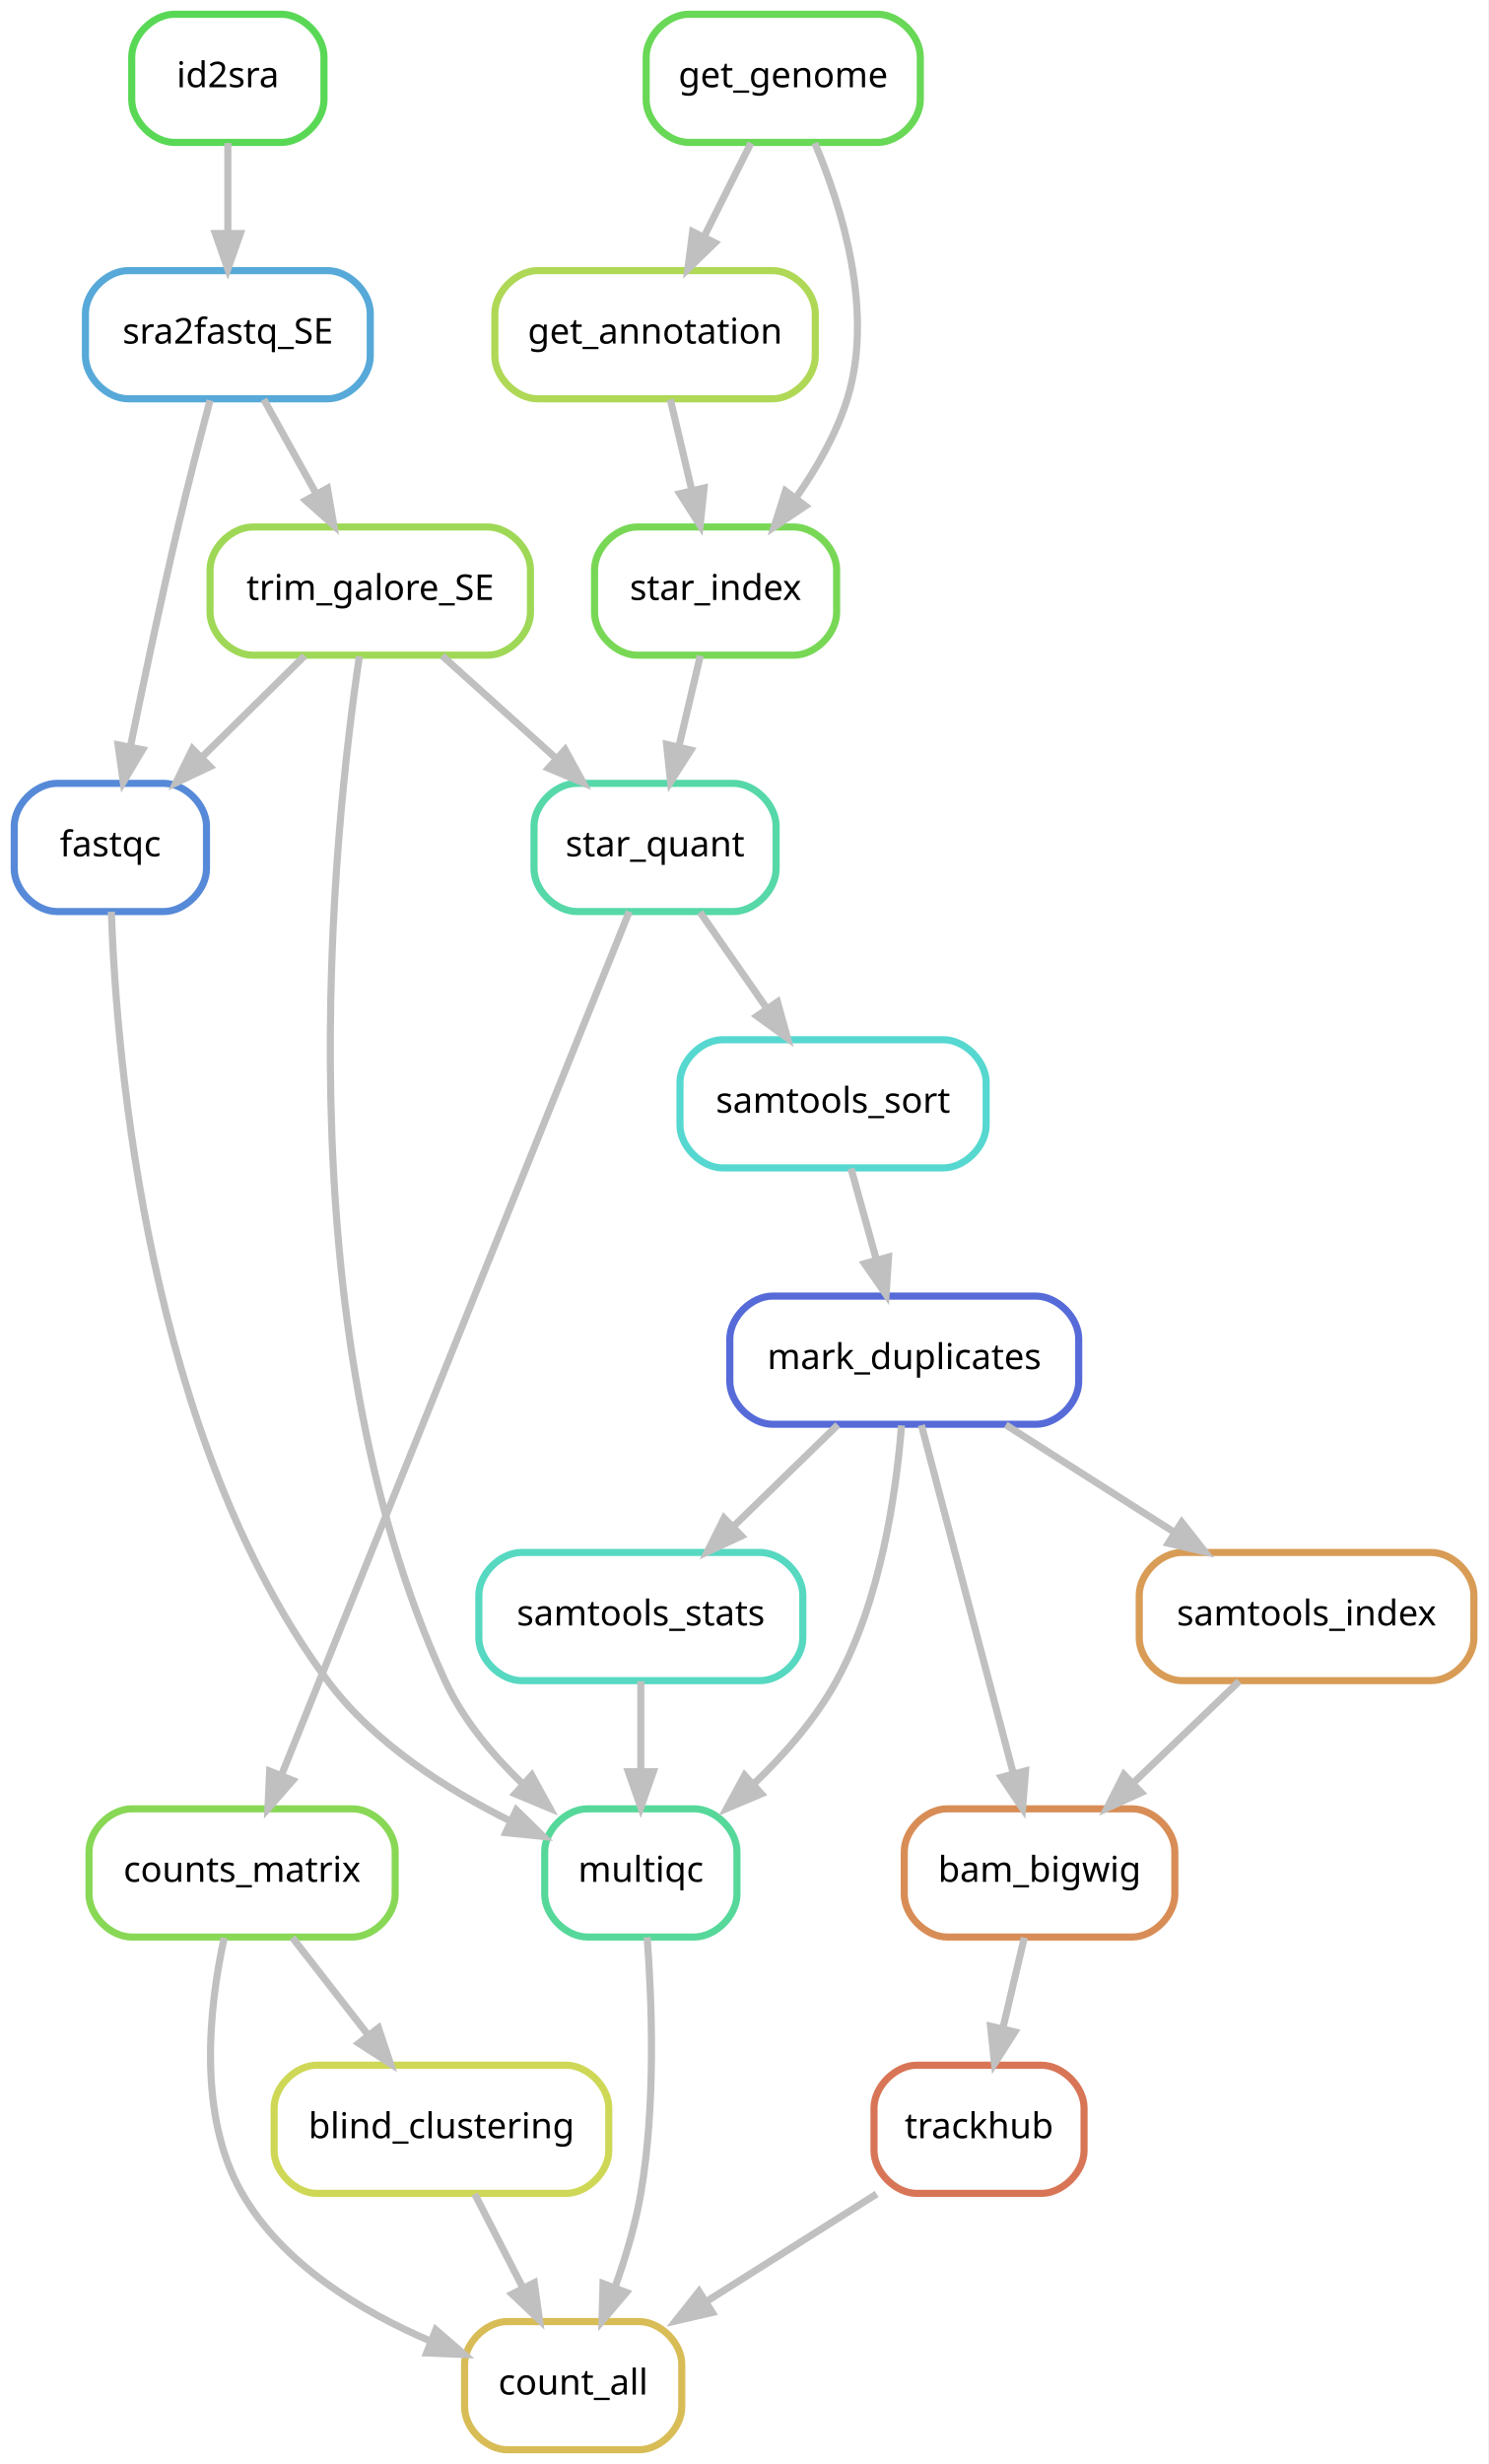
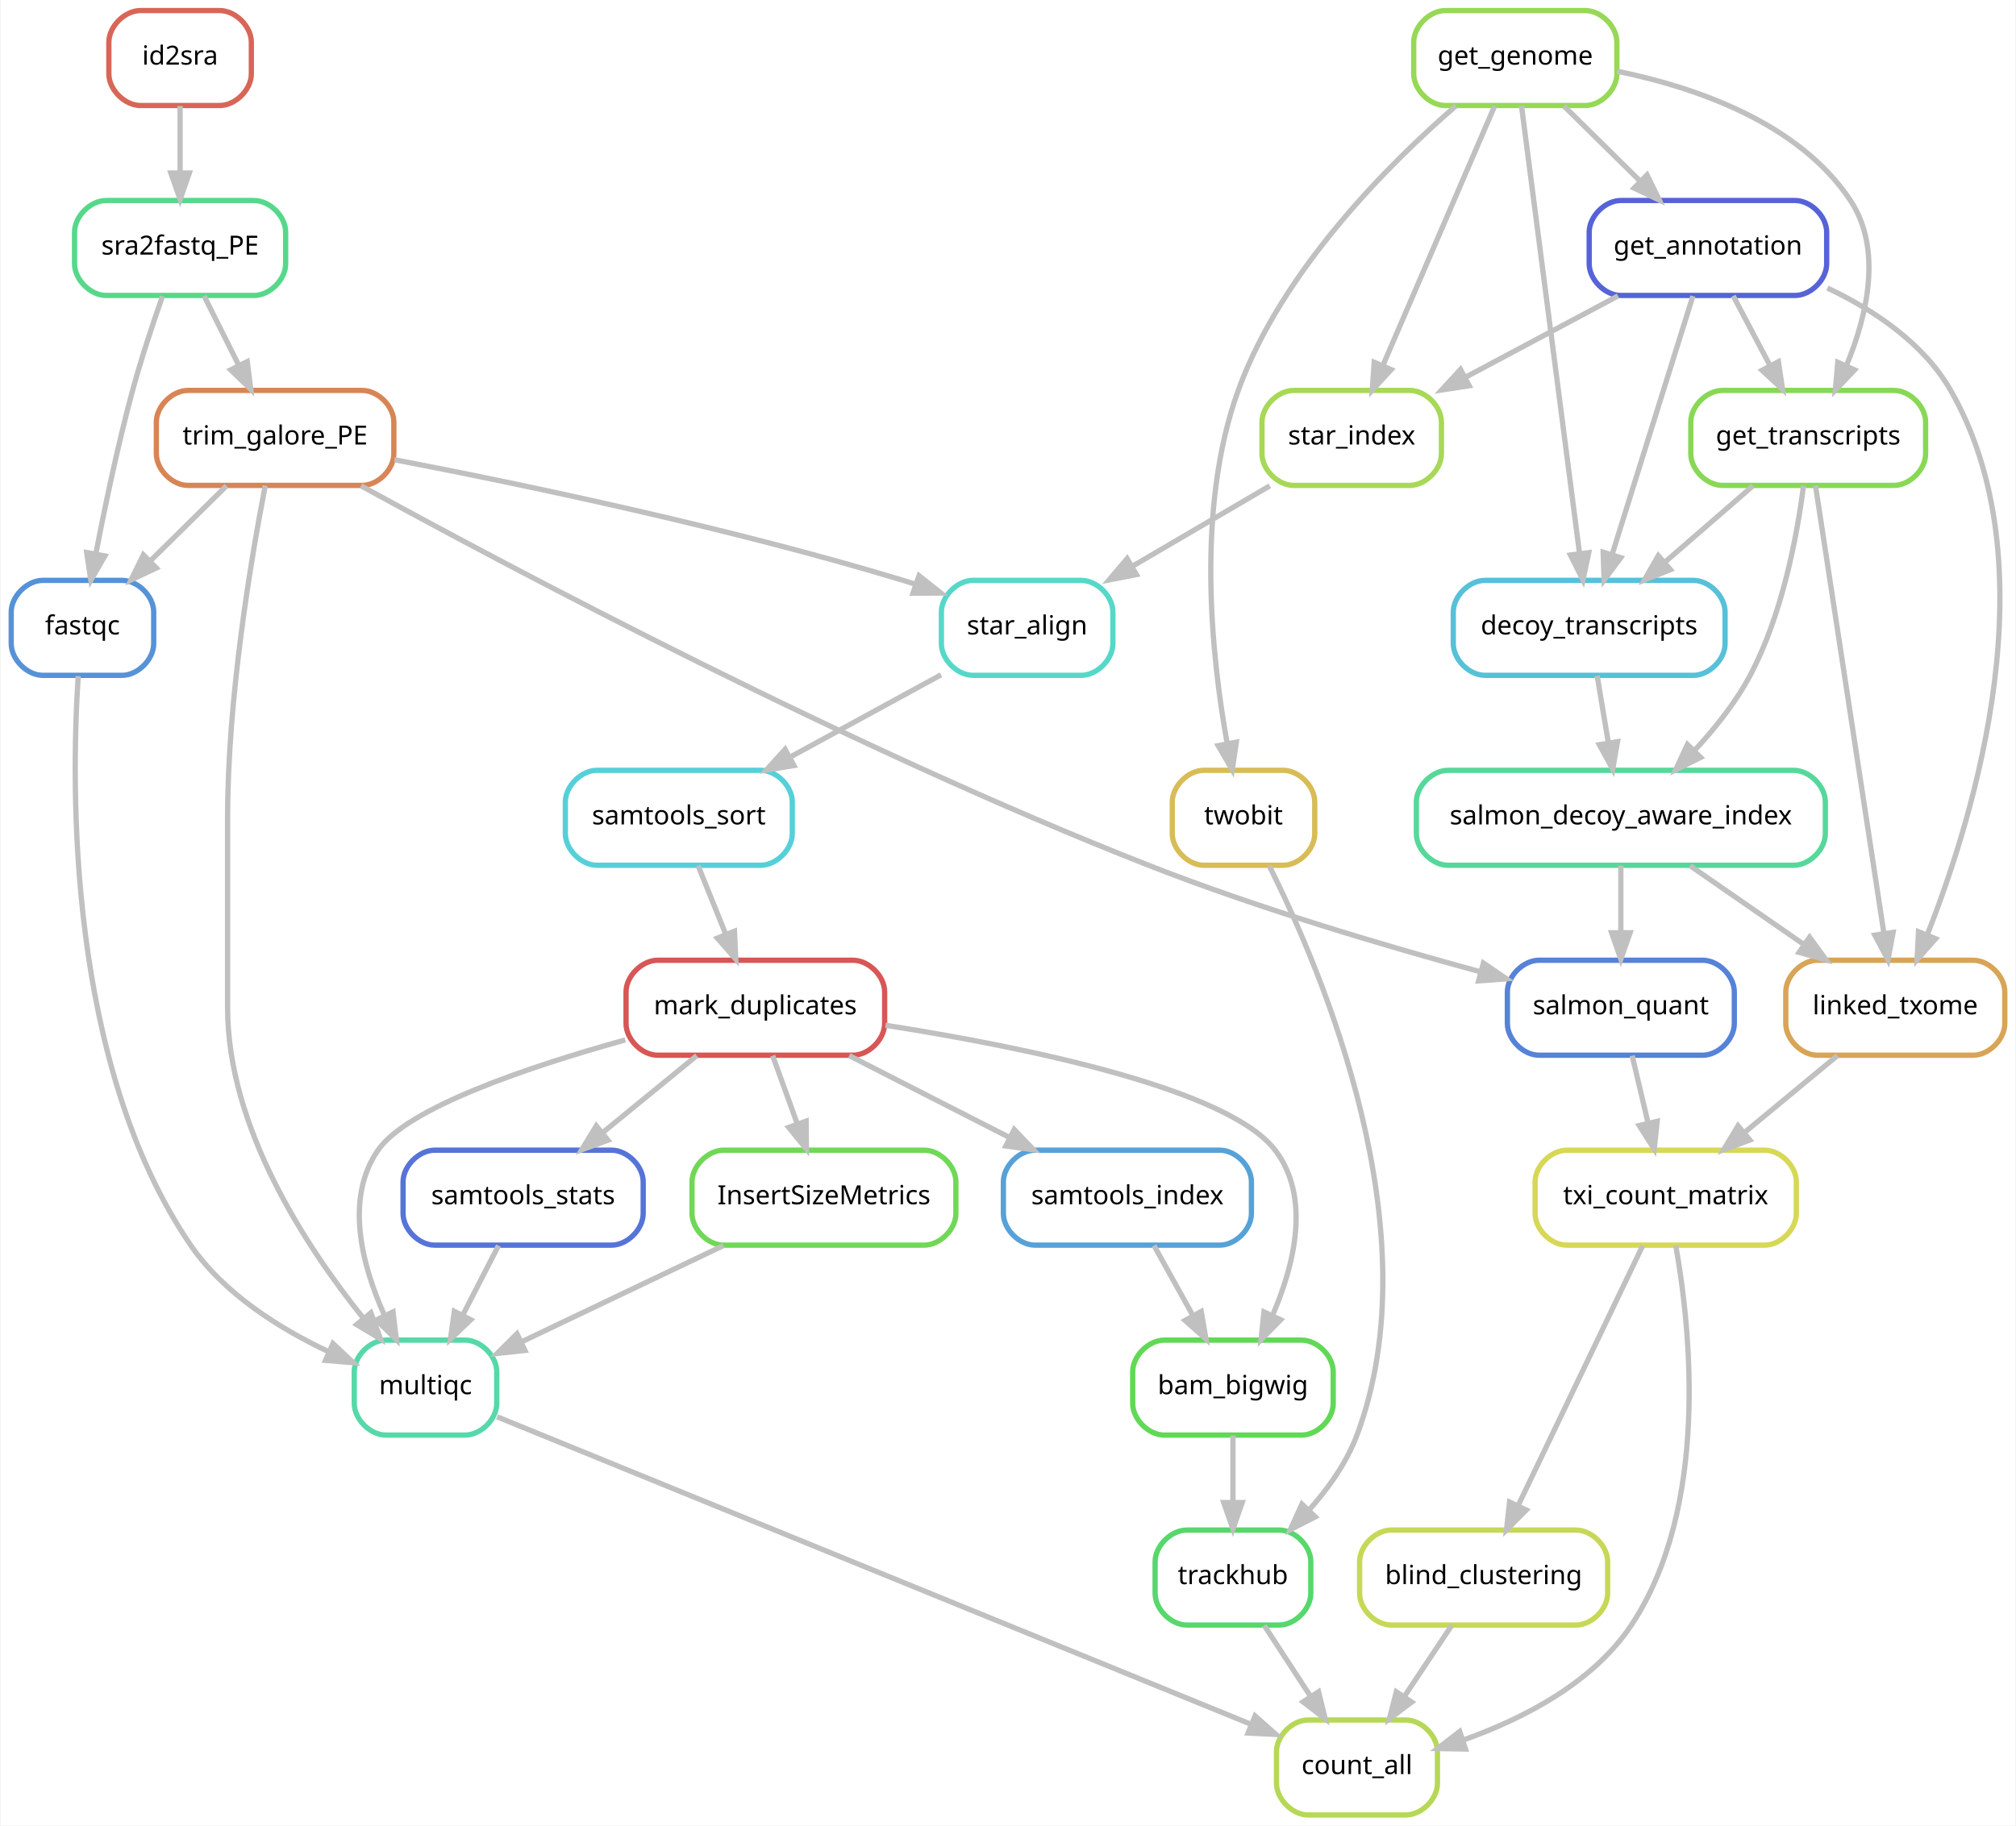
- <svg xmlns="http://www.w3.org/2000/svg" width="418pt" height="692pt" viewBox="0.00 0.00 418.00 692.00">
+ <svg xmlns="http://www.w3.org/2000/svg" width="764pt" height="692pt" viewBox="0.00 0.00 763.50 692.00">
  <g id="graph0" class="graph" transform="scale(1 1) rotate(0) translate(4 688)">
-     <polygon fill="#ffffff" stroke="transparent" points="-4,4 -4,-688 414,-688 414,4 -4,4" />
+     <polygon fill="#ffffff" stroke="transparent" points="-4,4 -4,-688 759.5,-688 759.5,4 -4,4" />
    <g id="node1" class="node">
-       <path fill="none" stroke="#d8bc56" stroke-width="2" d="M175.5,-36C175.5,-36 138.5,-36 138.5,-36 132.5,-36 126.5,-30 126.5,-24 126.5,-24 126.5,-12 126.5,-12 126.5,-6 132.5,0 138.5,0 138.5,0 175.5,0 175.5,0 181.5,0 187.5,-6 187.5,-12 187.5,-12 187.5,-24 187.5,-24 187.5,-30 181.5,-36 175.5,-36" />
-       <text text-anchor="middle" x="157" y="-15.5" font-family="sans" font-size="10.00" fill="#000000">count_all</text>
+       <path fill="none" stroke="#b6d856" stroke-width="2" d="M528.5,-36C528.5,-36 491.5,-36 491.5,-36 485.5,-36 479.5,-30 479.5,-24 479.5,-24 479.5,-12 479.5,-12 479.5,-6 485.5,0 491.5,0 491.5,0 528.5,0 528.5,0 534.5,0 540.5,-6 540.5,-12 540.5,-12 540.5,-24 540.5,-24 540.5,-30 534.5,-36 528.5,-36" />
+       <text text-anchor="middle" x="510" y="-15.5" font-family="sans" font-size="10.00" fill="#000000">count_all</text>
    </g>
    <g id="node2" class="node">
-       <path fill="none" stroke="#88d856" stroke-width="2" d="M95,-180C95,-180 33,-180 33,-180 27,-180 21,-174 21,-168 21,-168 21,-156 21,-156 21,-150 27,-144 33,-144 33,-144 95,-144 95,-144 101,-144 107,-150 107,-156 107,-156 107,-168 107,-168 107,-174 101,-180 95,-180" />
-       <text text-anchor="middle" x="64" y="-159.5" font-family="sans" font-size="10.00" fill="#000000">counts_matrix</text>
+       <path fill="none" stroke="#d6d856" stroke-width="2" d="M664.5,-252C664.5,-252 589.5,-252 589.5,-252 583.5,-252 577.5,-246 577.5,-240 577.5,-240 577.5,-228 577.5,-228 577.5,-222 583.5,-216 589.5,-216 589.5,-216 664.5,-216 664.5,-216 670.5,-216 676.5,-222 676.5,-228 676.5,-228 676.5,-240 676.5,-240 676.5,-246 670.5,-252 664.5,-252" />
+       <text text-anchor="middle" x="627" y="-231.5" font-family="sans" font-size="10.00" fill="#000000">txi_count_matrix</text>
+     </g>
+     <g id="edge3" class="edge">
+       <path fill="none" stroke="#c0c0c0" stroke-width="2" d="M630.81,-215.903C636.485,-183.912 643.569,-116.548 614,-72 599.397,-50 572.868,-36.427 550.26,-28.392" />
+       <polygon fill="#c0c0c0" stroke="#c0c0c0" stroke-width="2" points="551.125,-24.991 540.532,-25.179 548.93,-31.638 551.125,-24.991" />
+     </g>
+     <g id="node4" class="node">
+       <path fill="none" stroke="#c6d856" stroke-width="2" d="M593,-108C593,-108 523,-108 523,-108 517,-108 511,-102 511,-96 511,-96 511,-84 511,-84 511,-78 517,-72 523,-72 523,-72 593,-72 593,-72 599,-72 605,-78 605,-84 605,-84 605,-96 605,-96 605,-102 599,-108 593,-108" />
+       <text text-anchor="middle" x="558" y="-87.5" font-family="sans" font-size="10.00" fill="#000000">blind_clustering</text>
+     </g>
+     <g id="edge12" class="edge">
+       <path fill="none" stroke="#c0c0c0" stroke-width="2" d="M618.261,-215.762C606.337,-190.876 584.873,-146.082 571.041,-117.216" />
+       <polygon fill="#c0c0c0" stroke="#c0c0c0" stroke-width="2" points="574.146,-115.595 566.668,-108.09 567.833,-118.62 574.146,-115.595" />
+     </g>
+     <g id="node3" class="node">
+       <path fill="none" stroke="#56d8a9" stroke-width="2" d="M172,-180C172,-180 142,-180 142,-180 136,-180 130,-174 130,-168 130,-168 130,-156 130,-156 130,-150 136,-144 142,-144 142,-144 172,-144 172,-144 178,-144 184,-150 184,-156 184,-156 184,-168 184,-168 184,-174 178,-180 172,-180" />
+       <text text-anchor="middle" x="157" y="-159.5" font-family="sans" font-size="10.00" fill="#000000">multiqc</text>
    </g>
    <g id="edge1" class="edge">
-       <path fill="none" stroke="#c0c0c0" stroke-width="2" d="M58.969,-143.736C54.767,-124.524 51.293,-94.072 64,-72 75.448,-52.116 97.335,-38.878 117.002,-30.488" />
-       <polygon fill="#c0c0c0" stroke="#c0c0c0" stroke-width="2" points="118.418,-33.692 126.423,-26.751 115.837,-27.185 118.418,-33.692" />
-     </g>
-     <g id="node4" class="node">
-       <path fill="none" stroke="#ced856" stroke-width="2" d="M155,-108C155,-108 85,-108 85,-108 79,-108 73,-102 73,-96 73,-96 73,-84 73,-84 73,-78 79,-72 85,-72 85,-72 155,-72 155,-72 161,-72 167,-78 167,-84 167,-84 167,-96 167,-96 167,-102 161,-108 155,-108" />
-       <text text-anchor="middle" x="120" y="-87.5" font-family="sans" font-size="10.00" fill="#000000">blind_clustering</text>
-     </g>
-     <g id="edge10" class="edge">
-       <path fill="none" stroke="#c0c0c0" stroke-width="2" d="M78.131,-143.831C84.581,-135.539 92.344,-125.557 99.425,-116.453" />
-       <polygon fill="#c0c0c0" stroke="#c0c0c0" stroke-width="2" points="102.302,-118.456 105.679,-108.413 96.776,-114.158 102.302,-118.456" />
-     </g>
-     <g id="node3" class="node">
-       <path fill="none" stroke="#56d89a" stroke-width="2" d="M191,-180C191,-180 161,-180 161,-180 155,-180 149,-174 149,-168 149,-168 149,-156 149,-156 149,-150 155,-144 161,-144 161,-144 191,-144 191,-144 197,-144 203,-150 203,-156 203,-156 203,-168 203,-168 203,-174 197,-180 191,-180" />
-       <text text-anchor="middle" x="176" y="-159.5" font-family="sans" font-size="10.00" fill="#000000">multiqc</text>
-     </g>
-     <g id="edge3" class="edge">
-       <path fill="none" stroke="#c0c0c0" stroke-width="2" d="M177.776,-143.92C179.157,-125.639 180.209,-96.643 176,-72 174.501,-63.224 171.725,-53.978 168.749,-45.666" />
-       <polygon fill="#c0c0c0" stroke="#c0c0c0" stroke-width="2" points="171.927,-44.178 165.092,-36.084 165.387,-46.674 171.927,-44.178" />
+       <path fill="none" stroke="#c0c0c0" stroke-width="2" d="M184.113,-150.94C245.916,-125.728 397.481,-63.9 470.031,-34.304" />
+       <polygon fill="#c0c0c0" stroke="#c0c0c0" stroke-width="2" points="471.373,-37.537 479.31,-30.519 468.729,-31.056 471.373,-37.537" />
+     </g>
+     <g id="edge4" class="edge">
+       <path fill="none" stroke="#c0c0c0" stroke-width="2" d="M545.888,-71.831C540.472,-63.708 533.976,-53.964 528.008,-45.012" />
+       <polygon fill="#c0c0c0" stroke="#c0c0c0" stroke-width="2" points="530.735,-42.792 522.275,-36.413 524.91,-46.675 530.735,-42.792" />
+     </g>
+     <g id="node5" class="node">
+       <path fill="none" stroke="#56d86b" stroke-width="2" d="M480.5,-108C480.5,-108 445.5,-108 445.5,-108 439.5,-108 433.5,-102 433.5,-96 433.5,-96 433.5,-84 433.5,-84 433.5,-78 439.5,-72 445.5,-72 445.5,-72 480.5,-72 480.5,-72 486.5,-72 492.5,-78 492.5,-84 492.5,-84 492.5,-96 492.5,-96 492.5,-102 486.5,-108 480.5,-108" />
+       <text text-anchor="middle" x="463" y="-87.5" font-family="sans" font-size="10.00" fill="#000000">trackhub</text>
    </g>
    <g id="edge2" class="edge">
-       <path fill="none" stroke="#c0c0c0" stroke-width="2" d="M129.337,-71.831C133.424,-63.877 138.31,-54.369 142.831,-45.572" />
-       <polygon fill="#c0c0c0" stroke="#c0c0c0" stroke-width="2" points="146.08,-46.907 147.538,-36.413 139.854,-43.708 146.08,-46.907" />
-     </g>
-     <g id="node5" class="node">
-       <path fill="none" stroke="#d87556" stroke-width="2" d="M288.5,-108C288.5,-108 253.5,-108 253.5,-108 247.5,-108 241.5,-102 241.5,-96 241.5,-96 241.5,-84 241.5,-84 241.5,-78 247.5,-72 253.5,-72 253.5,-72 288.5,-72 288.5,-72 294.5,-72 300.5,-78 300.5,-84 300.5,-84 300.5,-96 300.5,-96 300.5,-102 294.5,-108 288.5,-108" />
-       <text text-anchor="middle" x="271" y="-87.5" font-family="sans" font-size="10.00" fill="#000000">trackhub</text>
-     </g>
-     <g id="edge4" class="edge">
-       <path fill="none" stroke="#c0c0c0" stroke-width="2" d="M242.233,-71.831C227.787,-62.707 210.103,-51.539 194.596,-41.745" />
-       <polygon fill="#c0c0c0" stroke="#c0c0c0" stroke-width="2" points="196.082,-38.544 185.758,-36.163 192.344,-44.462 196.082,-38.544" />
+       <path fill="none" stroke="#c0c0c0" stroke-width="2" d="M474.86,-71.831C480.163,-63.708 486.524,-53.964 492.367,-45.012" />
+       <polygon fill="#c0c0c0" stroke="#c0c0c0" stroke-width="2" points="495.445,-46.7 497.98,-36.413 489.583,-42.874 495.445,-46.7" />
    </g>
    <g id="node6" class="node">
-       <path fill="none" stroke="#56d8a9" stroke-width="2" d="M202,-468C202,-468 158,-468 158,-468 152,-468 146,-462 146,-456 146,-456 146,-444 146,-444 146,-438 152,-432 158,-432 158,-432 202,-432 202,-432 208,-432 214,-438 214,-444 214,-444 214,-456 214,-456 214,-462 208,-468 202,-468" />
-       <text text-anchor="middle" x="180" y="-447.5" font-family="sans" font-size="10.00" fill="#000000">star_quant</text>
+       <path fill="none" stroke="#d8a456" stroke-width="2" d="M743.5,-324C743.5,-324 684.5,-324 684.5,-324 678.5,-324 672.5,-318 672.5,-312 672.5,-312 672.5,-300 672.5,-300 672.5,-294 678.5,-288 684.5,-288 684.5,-288 743.5,-288 743.5,-288 749.5,-288 755.5,-294 755.5,-300 755.5,-300 755.5,-312 755.5,-312 755.5,-318 749.5,-324 743.5,-324" />
+       <text text-anchor="middle" x="714" y="-303.5" font-family="sans" font-size="10.00" fill="#000000">linked_txome</text>
+     </g>
+     <g id="edge6" class="edge">
+       <path fill="none" stroke="#c0c0c0" stroke-width="2" d="M692.046,-287.831C681.331,-278.963 668.281,-268.164 656.691,-258.572" />
+       <polygon fill="#c0c0c0" stroke="#c0c0c0" stroke-width="2" points="658.882,-255.842 648.947,-252.163 654.419,-261.235 658.882,-255.842" />
+     </g>
+     <g id="node7" class="node">
+       <path fill="none" stroke="#5682d8" stroke-width="2" d="M641,-324C641,-324 579,-324 579,-324 573,-324 567,-318 567,-312 567,-312 567,-300 567,-300 567,-294 573,-288 579,-288 579,-288 641,-288 641,-288 647,-288 653,-294 653,-300 653,-300 653,-312 653,-312 653,-318 647,-324 641,-324" />
+       <text text-anchor="middle" x="610" y="-303.5" font-family="sans" font-size="10.00" fill="#000000">salmon_quant</text>
    </g>
    <g id="edge5" class="edge">
-       <path fill="none" stroke="#c0c0c0" stroke-width="2" d="M172.744,-431.984C153.051,-383.092 98.509,-247.679 75.008,-189.33" />
-       <polygon fill="#c0c0c0" stroke="#c0c0c0" stroke-width="2" points="78.236,-187.977 71.254,-180.009 71.743,-190.592 78.236,-187.977" />
-     </g>
-     <g id="node14" class="node">
-       <path fill="none" stroke="#56d8d0" stroke-width="2" d="M261,-396C261,-396 199,-396 199,-396 193,-396 187,-390 187,-384 187,-384 187,-372 187,-372 187,-366 193,-360 199,-360 199,-360 261,-360 261,-360 267,-360 273,-366 273,-372 273,-372 273,-384 273,-384 273,-390 267,-396 261,-396" />
-       <text text-anchor="middle" x="230" y="-375.5" font-family="sans" font-size="10.00" fill="#000000">samtools_sort</text>
-     </g>
-     <g id="edge24" class="edge">
-       <path fill="none" stroke="#c0c0c0" stroke-width="2" d="M192.617,-431.831C198.317,-423.623 205.166,-413.761 211.436,-404.732" />
-       <polygon fill="#c0c0c0" stroke="#c0c0c0" stroke-width="2" points="214.384,-406.623 217.213,-396.413 208.634,-402.631 214.384,-406.623" />
-     </g>
-     <g id="node7" class="node">
-       <path fill="none" stroke="#568ad8" stroke-width="2" d="M42,-468C42,-468 12,-468 12,-468 6,-468 0,-462 0,-456 0,-456 0,-444 0,-444 0,-438 6,-432 12,-432 12,-432 42,-432 42,-432 48,-432 54,-438 54,-444 54,-444 54,-456 54,-456 54,-462 48,-468 42,-468" />
+       <path fill="none" stroke="#c0c0c0" stroke-width="2" d="M614.29,-287.831C616.108,-280.131 618.27,-270.974 620.29,-262.417" />
+       <polygon fill="#c0c0c0" stroke="#c0c0c0" stroke-width="2" points="623.761,-262.95 622.652,-252.413 616.948,-261.341 623.761,-262.95" />
+     </g>
+     <g id="node8" class="node">
+       <path fill="none" stroke="#5692d8" stroke-width="2" d="M42,-468C42,-468 12,-468 12,-468 6,-468 0,-462 0,-456 0,-456 0,-444 0,-444 0,-438 6,-432 12,-432 12,-432 42,-432 42,-432 48,-432 54,-438 54,-444 54,-444 54,-456 54,-456 54,-462 48,-468 42,-468" />
      <text text-anchor="middle" x="27" y="-447.5" font-family="sans" font-size="10.00" fill="#000000">fastqc</text>
    </g>
+     <g id="edge9" class="edge">
+       <path fill="none" stroke="#c0c0c0" stroke-width="2" d="M25.388,-431.716C22.628,-389.665 21.229,-284.447 68,-216 80.59,-197.575 101.74,-184.361 120.264,-175.618" />
+       <polygon fill="#c0c0c0" stroke="#c0c0c0" stroke-width="2" points="121.933,-178.706 129.652,-171.449 119.092,-172.309 121.933,-178.706" />
+     </g>
+     <g id="node9" class="node">
+       <path fill="none" stroke="#d88556" stroke-width="2" d="M133,-540C133,-540 67,-540 67,-540 61,-540 55,-534 55,-528 55,-528 55,-516 55,-516 55,-510 61,-504 67,-504 67,-504 133,-504 133,-504 139,-504 145,-510 145,-516 145,-516 145,-528 145,-528 145,-534 139,-540 133,-540" />
+       <text text-anchor="middle" x="100" y="-519.5" font-family="sans" font-size="10.00" fill="#000000">trim_galore_PE</text>
+     </g>
    <g id="edge8" class="edge">
-       <path fill="none" stroke="#c0c0c0" stroke-width="2" d="M27.269,-431.941C28.764,-389.913 37.636,-283.969 88,-216 100.995,-198.462 121.539,-185.391 139.51,-176.504" />
-       <polygon fill="#c0c0c0" stroke="#c0c0c0" stroke-width="2" points="141.048,-179.649 148.619,-172.238 138.079,-173.31 141.048,-179.649" />
-     </g>
-     <g id="node8" class="node">
-       <path fill="none" stroke="#9fd856" stroke-width="2" d="M133,-540C133,-540 67,-540 67,-540 61,-540 55,-534 55,-528 55,-528 55,-516 55,-516 55,-510 61,-504 67,-504 67,-504 133,-504 133,-504 139,-504 145,-510 145,-516 145,-516 145,-528 145,-528 145,-534 139,-540 133,-540" />
-       <text text-anchor="middle" x="100" y="-519.5" font-family="sans" font-size="10.00" fill="#000000">trim_galore_SE</text>
-     </g>
-     <g id="edge9" class="edge">
-       <path fill="none" stroke="#c0c0c0" stroke-width="2" d="M96.946,-503.664C89.62,-454.398 74.895,-316.122 121,-216 126.022,-205.095 134.279,-195.201 142.887,-186.949" />
-       <polygon fill="#c0c0c0" stroke="#c0c0c0" stroke-width="2" points="145.371,-189.423 150.47,-180.135 140.692,-184.216 145.371,-189.423" />
-     </g>
-     <g id="edge13" class="edge">
-       <path fill="none" stroke="#c0c0c0" stroke-width="2" d="M120.187,-503.831C129.851,-495.134 141.58,-484.578 152.082,-475.127" />
-       <polygon fill="#c0c0c0" stroke="#c0c0c0" stroke-width="2" points="154.727,-477.454 159.819,-468.163 150.045,-472.251 154.727,-477.454" />
-     </g>
-     <g id="edge15" class="edge">
+       <path fill="none" stroke="#c0c0c0" stroke-width="2" d="M96.27,-503.905C90.998,-476.705 82,-423.602 82,-378 82,-378 82,-378 82,-306 82,-260.785 111.446,-215.696 133.437,-188.328" />
+       <polygon fill="#c0c0c0" stroke="#c0c0c0" stroke-width="2" points="136.3,-190.357 139.981,-180.422 130.908,-185.893 136.3,-190.357" />
+     </g>
+     <g id="edge18" class="edge">
+       <path fill="none" stroke="#c0c0c0" stroke-width="2" d="M132.556,-503.853C190.998,-471.784 318.144,-404.302 431,-360 472.428,-343.737 520.825,-329.405 556.844,-319.6" />
+       <polygon fill="#c0c0c0" stroke="#c0c0c0" stroke-width="2" points="557.913,-322.937 566.658,-316.957 556.092,-316.178 557.913,-322.937" />
+     </g>
+     <g id="edge20" class="edge">
      <path fill="none" stroke="#c0c0c0" stroke-width="2" d="M81.579,-503.831C72.847,-495.219 62.268,-484.785 52.758,-475.405" />
      <polygon fill="#c0c0c0" stroke="#c0c0c0" stroke-width="2" points="54.992,-472.693 45.415,-468.163 50.077,-477.677 54.992,-472.693" />
    </g>
-     <g id="node9" class="node">
-       <path fill="none" stroke="#566bd8" stroke-width="2" d="M287,-324C287,-324 213,-324 213,-324 207,-324 201,-318 201,-312 201,-312 201,-300 201,-300 201,-294 207,-288 213,-288 213,-288 287,-288 287,-288 293,-288 299,-294 299,-300 299,-300 299,-312 299,-312 299,-318 293,-324 287,-324" />
-       <text text-anchor="middle" x="250" y="-303.5" font-family="sans" font-size="10.00" fill="#000000">mark_duplicates</text>
+     <g id="node24" class="node">
+       <path fill="none" stroke="#56d8c9" stroke-width="2" d="M405.5,-468C405.5,-468 364.5,-468 364.5,-468 358.5,-468 352.5,-462 352.5,-456 352.5,-456 352.5,-444 352.5,-444 352.5,-438 358.5,-432 364.5,-432 364.5,-432 405.5,-432 405.5,-432 411.5,-432 417.5,-438 417.5,-444 417.5,-444 417.5,-456 417.5,-456 417.5,-462 411.5,-468 405.5,-468" />
+       <text text-anchor="middle" x="385" y="-447.5" font-family="sans" font-size="10.00" fill="#000000">star_align</text>
+     </g>
+     <g id="edge40" class="edge">
+       <path fill="none" stroke="#c0c0c0" stroke-width="2" d="M145.241,-513.733C193.493,-504.454 271.909,-488.042 338,-468 339.463,-467.556 340.946,-467.089 342.439,-466.604" />
+       <polygon fill="#c0c0c0" stroke="#c0c0c0" stroke-width="2" points="344.023,-469.76 352.337,-463.193 341.742,-463.142 344.023,-469.76" />
+     </g>
+     <g id="node10" class="node">
+       <path fill="none" stroke="#d85656" stroke-width="2" d="M319,-324C319,-324 245,-324 245,-324 239,-324 233,-318 233,-312 233,-312 233,-300 233,-300 233,-294 239,-288 245,-288 245,-288 319,-288 319,-288 325,-288 331,-294 331,-300 331,-300 331,-312 331,-312 331,-318 325,-324 319,-324" />
+       <text text-anchor="middle" x="282" y="-303.5" font-family="sans" font-size="10.00" fill="#000000">mark_duplicates</text>
    </g>
    <g id="edge7" class="edge">
-       <path fill="none" stroke="#c0c0c0" stroke-width="2" d="M249.225,-287.685C247.739,-268.702 243.433,-238.687 231,-216 225.131,-205.29 216.456,-195.353 207.722,-186.999" />
-       <polygon fill="#c0c0c0" stroke="#c0c0c0" stroke-width="2" points="209.859,-184.212 200.101,-180.086 205.156,-189.397 209.859,-184.212" />
-     </g>
-     <g id="node10" class="node">
-       <path fill="none" stroke="#56d8c1" stroke-width="2" d="M209.5,-252C209.5,-252 142.5,-252 142.5,-252 136.5,-252 130.5,-246 130.5,-240 130.5,-240 130.5,-228 130.5,-228 130.5,-222 136.5,-216 142.5,-216 142.5,-216 209.5,-216 209.5,-216 215.5,-216 221.5,-222 221.5,-228 221.5,-228 221.5,-240 221.5,-240 221.5,-246 215.5,-252 209.5,-252" />
-       <text text-anchor="middle" x="176" y="-231.5" font-family="sans" font-size="10.00" fill="#000000">samtools_stats</text>
-     </g>
-     <g id="edge18" class="edge">
-       <path fill="none" stroke="#c0c0c0" stroke-width="2" d="M231.327,-287.831C222.475,-279.219 211.751,-268.785 202.111,-259.405" />
-       <polygon fill="#c0c0c0" stroke="#c0c0c0" stroke-width="2" points="204.275,-256.628 194.667,-252.163 199.394,-261.645 204.275,-256.628" />
+       <path fill="none" stroke="#c0c0c0" stroke-width="2" d="M232.71,-293.798C195.906,-283.573 150.129,-268.099 139,-252 126.287,-233.611 132.915,-208.347 141.502,-189.266" />
+       <polygon fill="#c0c0c0" stroke="#c0c0c0" stroke-width="2" points="144.693,-190.709 145.939,-180.188 138.404,-187.635 144.693,-190.709" />
    </g>
    <g id="node11" class="node">
-       <path fill="none" stroke="#d88d56" stroke-width="2" d="M314,-180C314,-180 262,-180 262,-180 256,-180 250,-174 250,-168 250,-168 250,-156 250,-156 250,-150 256,-144 262,-144 262,-144 314,-144 314,-144 320,-144 326,-150 326,-156 326,-156 326,-168 326,-168 326,-174 320,-180 314,-180" />
-       <text text-anchor="middle" x="288" y="-159.5" font-family="sans" font-size="10.00" fill="#000000">bam_bigwig</text>
+       <path fill="none" stroke="#5673d8" stroke-width="2" d="M227.5,-252C227.5,-252 160.5,-252 160.5,-252 154.5,-252 148.5,-246 148.5,-240 148.5,-240 148.5,-228 148.5,-228 148.5,-222 154.5,-216 160.5,-216 160.5,-216 227.5,-216 227.5,-216 233.5,-216 239.5,-222 239.5,-228 239.5,-228 239.5,-240 239.5,-240 239.5,-246 233.5,-252 227.5,-252" />
+       <text text-anchor="middle" x="194" y="-231.5" font-family="sans" font-size="10.00" fill="#000000">samtools_stats</text>
+     </g>
+     <g id="edge24" class="edge">
+       <path fill="none" stroke="#c0c0c0" stroke-width="2" d="M259.794,-287.831C248.955,-278.963 235.756,-268.164 224.032,-258.572" />
+       <polygon fill="#c0c0c0" stroke="#c0c0c0" stroke-width="2" points="226.155,-255.786 216.199,-252.163 221.722,-261.204 226.155,-255.786" />
+     </g>
+     <g id="node12" class="node">
+       <path fill="none" stroke="#70d856" stroke-width="2" d="M346,-252C346,-252 270,-252 270,-252 264,-252 258,-246 258,-240 258,-240 258,-228 258,-228 258,-222 264,-216 270,-216 270,-216 346,-216 346,-216 352,-216 358,-222 358,-228 358,-228 358,-240 358,-240 358,-246 352,-252 346,-252" />
+       <text text-anchor="middle" x="308" y="-231.5" font-family="sans" font-size="10.00" fill="#000000">InsertSizeMetrics</text>
+     </g>
+     <g id="edge25" class="edge">
+       <path fill="none" stroke="#c0c0c0" stroke-width="2" d="M288.561,-287.831C291.403,-279.962 294.794,-270.571 297.942,-261.853" />
+       <polygon fill="#c0c0c0" stroke="#c0c0c0" stroke-width="2" points="301.246,-263.008 301.351,-252.413 294.662,-260.63 301.246,-263.008" />
+     </g>
+     <g id="node13" class="node">
+       <path fill="none" stroke="#61d856" stroke-width="2" d="M489,-180C489,-180 437,-180 437,-180 431,-180 425,-174 425,-168 425,-168 425,-156 425,-156 425,-150 431,-144 437,-144 437,-144 489,-144 489,-144 495,-144 501,-150 501,-156 501,-156 501,-168 501,-168 501,-174 495,-180 489,-180" />
+       <text text-anchor="middle" x="463" y="-159.5" font-family="sans" font-size="10.00" fill="#000000">bam_bigwig</text>
+     </g>
+     <g id="edge26" class="edge">
+       <path fill="none" stroke="#c0c0c0" stroke-width="2" d="M331.306,-299.348C383.615,-291.161 461.149,-275.403 479,-252 492.586,-234.189 486.325,-208.658 477.974,-189.335" />
+       <polygon fill="#c0c0c0" stroke="#c0c0c0" stroke-width="2" points="481.072,-187.698 473.648,-180.139 474.738,-190.678 481.072,-187.698" />
+     </g>
+     <g id="node20" class="node">
+       <path fill="none" stroke="#56a2d8" stroke-width="2" d="M458,-252C458,-252 388,-252 388,-252 382,-252 376,-246 376,-240 376,-240 376,-228 376,-228 376,-222 382,-216 388,-216 388,-216 458,-216 458,-216 464,-216 470,-222 470,-228 470,-228 470,-240 470,-240 470,-246 464,-252 458,-252" />
+       <text text-anchor="middle" x="423" y="-231.5" font-family="sans" font-size="10.00" fill="#000000">samtools_index</text>
+     </g>
+     <g id="edge36" class="edge">
+       <path fill="none" stroke="#c0c0c0" stroke-width="2" d="M317.58,-287.831C336.033,-278.409 358.755,-266.806 378.373,-256.788" />
+       <polygon fill="#c0c0c0" stroke="#c0c0c0" stroke-width="2" points="380.117,-259.828 387.431,-252.163 376.933,-253.594 380.117,-259.828" />
+     </g>
+     <g id="edge11" class="edge">
+       <path fill="none" stroke="#c0c0c0" stroke-width="2" d="M184.663,-215.831C180.576,-207.877 175.69,-198.369 171.169,-189.572" />
+       <polygon fill="#c0c0c0" stroke="#c0c0c0" stroke-width="2" points="174.146,-187.708 166.462,-180.413 167.92,-190.907 174.146,-187.708" />
+     </g>
+     <g id="edge10" class="edge">
+       <path fill="none" stroke="#c0c0c0" stroke-width="2" d="M269.896,-215.831C246.399,-204.627 216.437,-190.341 193.284,-179.301" />
+       <polygon fill="#c0c0c0" stroke="#c0c0c0" stroke-width="2" points="194.67,-176.084 184.137,-174.94 191.657,-182.403 194.67,-176.084" />
+     </g>
+     <g id="edge14" class="edge">
+       <path fill="none" stroke="#c0c0c0" stroke-width="2" d="M463,-143.831C463,-136.131 463,-126.974 463,-118.417" />
+       <polygon fill="#c0c0c0" stroke="#c0c0c0" stroke-width="2" points="466.5,-118.413 463,-108.413 459.5,-118.413 466.5,-118.413" />
+     </g>
+     <g id="node14" class="node">
+       <path fill="none" stroke="#d8bc56" stroke-width="2" d="M482,-396C482,-396 452,-396 452,-396 446,-396 440,-390 440,-384 440,-384 440,-372 440,-372 440,-366 446,-360 452,-360 452,-360 482,-360 482,-360 488,-360 494,-366 494,-372 494,-372 494,-384 494,-384 494,-390 488,-396 482,-396" />
+       <text text-anchor="middle" x="467" y="-375.5" font-family="sans" font-size="10.00" fill="#000000">twobit</text>
+     </g>
+     <g id="edge13" class="edge">
+       <path fill="none" stroke="#c0c0c0" stroke-width="2" d="M476.731,-359.813C496.846,-319.679 538.81,-220.983 510,-144 506.105,-133.591 499.196,-123.865 491.854,-115.615" />
+       <polygon fill="#c0c0c0" stroke="#c0c0c0" stroke-width="2" points="494.201,-113.005 484.767,-108.183 489.136,-117.836 494.201,-113.005" />
+     </g>
+     <g id="node15" class="node">
+       <path fill="none" stroke="#88d856" stroke-width="2" d="M713.5,-540C713.5,-540 648.5,-540 648.5,-540 642.5,-540 636.5,-534 636.5,-528 636.5,-528 636.5,-516 636.5,-516 636.5,-510 642.5,-504 648.5,-504 648.5,-504 713.5,-504 713.5,-504 719.5,-504 725.5,-510 725.5,-516 725.5,-516 725.5,-528 725.5,-528 725.5,-534 719.5,-540 713.5,-540" />
+       <text text-anchor="middle" x="681" y="-519.5" font-family="sans" font-size="10.00" fill="#000000">get_transcripts</text>
+     </g>
+     <g id="edge17" class="edge">
+       <path fill="none" stroke="#c0c0c0" stroke-width="2" d="M683.757,-503.955C689.508,-466.314 702.819,-379.187 709.703,-334.125" />
+       <polygon fill="#c0c0c0" stroke="#c0c0c0" stroke-width="2" points="713.177,-334.559 711.228,-324.145 706.258,-333.502 713.177,-334.559" />
+     </g>
+     <g id="node17" class="node">
+       <path fill="none" stroke="#56d89a" stroke-width="2" d="M675.5,-396C675.5,-396 544.5,-396 544.5,-396 538.5,-396 532.5,-390 532.5,-384 532.5,-384 532.5,-372 532.5,-372 532.5,-366 538.5,-360 544.5,-360 544.5,-360 675.5,-360 675.5,-360 681.5,-360 687.5,-366 687.5,-372 687.5,-372 687.5,-384 687.5,-384 687.5,-390 681.5,-396 675.5,-396" />
+       <text text-anchor="middle" x="610" y="-375.5" font-family="sans" font-size="10.00" fill="#000000">salmon_decoy_aware_index</text>
+     </g>
+     <g id="edge33" class="edge">
+       <path fill="none" stroke="#c0c0c0" stroke-width="2" d="M679.224,-503.816C676.788,-484.94 671.225,-455.012 659,-432 653.543,-421.729 645.692,-411.875 637.868,-403.461" />
+       <polygon fill="#c0c0c0" stroke="#c0c0c0" stroke-width="2" points="640.246,-400.887 630.76,-396.169 635.234,-405.773 640.246,-400.887" />
+     </g>
+     <g id="node22" class="node">
+       <path fill="none" stroke="#56c1d8" stroke-width="2" d="M637.5,-468C637.5,-468 558.5,-468 558.5,-468 552.5,-468 546.5,-462 546.5,-456 546.5,-456 546.5,-444 546.5,-444 546.5,-438 552.5,-432 558.5,-432 558.5,-432 637.5,-432 637.5,-432 643.5,-432 649.5,-438 649.5,-444 649.5,-444 649.5,-456 649.5,-456 649.5,-462 643.5,-468 637.5,-468" />
+       <text text-anchor="middle" x="598" y="-447.5" font-family="sans" font-size="10.00" fill="#000000">decoy_transcripts</text>
+     </g>
+     <g id="edge39" class="edge">
+       <path fill="none" stroke="#c0c0c0" stroke-width="2" d="M660.056,-503.831C649.931,-495.048 637.622,-484.371 626.645,-474.849" />
+       <polygon fill="#c0c0c0" stroke="#c0c0c0" stroke-width="2" points="628.785,-472.072 618.938,-468.163 624.198,-477.36 628.785,-472.072" />
+     </g>
+     <g id="node16" class="node">
+       <path fill="none" stroke="#5663d8" stroke-width="2" d="M676,-612C676,-612 610,-612 610,-612 604,-612 598,-606 598,-600 598,-600 598,-588 598,-588 598,-582 604,-576 610,-576 610,-576 676,-576 676,-576 682,-576 688,-582 688,-588 688,-588 688,-600 688,-600 688,-606 682,-612 676,-612" />
+       <text text-anchor="middle" x="643" y="-591.5" font-family="sans" font-size="10.00" fill="#000000">get_annotation</text>
+     </g>
+     <g id="edge16" class="edge">
+       <path fill="none" stroke="#c0c0c0" stroke-width="2" d="M688.279,-578.823C706.132,-570.362 724.785,-557.84 735,-540 772.858,-473.881 744.288,-379.668 726.075,-333.561" />
+       <polygon fill="#c0c0c0" stroke="#c0c0c0" stroke-width="2" points="729.281,-332.156 722.263,-324.219 722.8,-334.8 729.281,-332.156" />
+     </g>
+     <g id="edge29" class="edge">
+       <path fill="none" stroke="#c0c0c0" stroke-width="2" d="M652.589,-575.831C656.832,-567.793 661.912,-558.167 666.596,-549.292" />
+       <polygon fill="#c0c0c0" stroke="#c0c0c0" stroke-width="2" points="669.71,-550.891 671.282,-540.413 663.519,-547.624 669.71,-550.891" />
+     </g>
+     <g id="edge37" class="edge">
+       <path fill="none" stroke="#c0c0c0" stroke-width="2" d="M637.301,-575.762C629.591,-551.093 615.769,-506.86 606.742,-477.973" />
+       <polygon fill="#c0c0c0" stroke="#c0c0c0" stroke-width="2" points="609.976,-476.59 603.653,-468.09 603.295,-478.678 609.976,-476.59" />
+     </g>
+     <g id="node25" class="node">
+       <path fill="none" stroke="#a7d856" stroke-width="2" d="M530,-540C530,-540 486,-540 486,-540 480,-540 474,-534 474,-528 474,-528 474,-516 474,-516 474,-510 480,-504 486,-504 486,-504 530,-504 530,-504 536,-504 542,-510 542,-516 542,-516 542,-528 542,-528 542,-534 536,-540 530,-540" />
+       <text text-anchor="middle" x="508" y="-519.5" font-family="sans" font-size="10.00" fill="#000000">star_index</text>
+     </g>
+     <g id="edge42" class="edge">
+       <path fill="none" stroke="#c0c0c0" stroke-width="2" d="M608.934,-575.831C591.347,-566.452 569.708,-554.911 550.983,-544.924" />
+       <polygon fill="#c0c0c0" stroke="#c0c0c0" stroke-width="2" points="552.526,-541.78 542.055,-540.163 549.232,-547.957 552.526,-541.78" />
+     </g>
+     <g id="edge15" class="edge">
+       <path fill="none" stroke="#c0c0c0" stroke-width="2" d="M636.244,-359.831C649.299,-350.793 665.254,-339.748 679.305,-330.02" />
+       <polygon fill="#c0c0c0" stroke="#c0c0c0" stroke-width="2" points="681.535,-332.733 687.765,-324.163 677.551,-326.977 681.535,-332.733" />
    </g>
    <g id="edge19" class="edge">
-       <path fill="none" stroke="#c0c0c0" stroke-width="2" d="M254.813,-287.762C261.323,-263.093 272.995,-218.86 280.618,-189.973" />
-       <polygon fill="#c0c0c0" stroke="#c0c0c0" stroke-width="2" points="284.059,-190.652 283.226,-180.09 277.291,-188.866 284.059,-190.652" />
-     </g>
-     <g id="node15" class="node">
-       <path fill="none" stroke="#d89c56" stroke-width="2" d="M398,-252C398,-252 328,-252 328,-252 322,-252 316,-246 316,-240 316,-240 316,-228 316,-228 316,-222 322,-216 328,-216 328,-216 398,-216 398,-216 404,-216 410,-222 410,-228 410,-228 410,-240 410,-240 410,-246 404,-252 398,-252" />
-       <text text-anchor="middle" x="363" y="-231.5" font-family="sans" font-size="10.00" fill="#000000">samtools_index</text>
-     </g>
-     <g id="edge25" class="edge">
-       <path fill="none" stroke="#c0c0c0" stroke-width="2" d="M278.515,-287.831C292.834,-278.707 310.362,-267.539 325.734,-257.745" />
-       <polygon fill="#c0c0c0" stroke="#c0c0c0" stroke-width="2" points="327.942,-260.488 334.495,-252.163 324.18,-254.585 327.942,-260.488" />
-     </g>
-     <g id="edge6" class="edge">
-       <path fill="none" stroke="#c0c0c0" stroke-width="2" d="M176,-215.831C176,-208.131 176,-198.974 176,-190.417" />
-       <polygon fill="#c0c0c0" stroke="#c0c0c0" stroke-width="2" points="179.5,-190.413 176,-180.413 172.5,-190.413 179.5,-190.413" />
-     </g>
-     <g id="edge11" class="edge">
-       <path fill="none" stroke="#c0c0c0" stroke-width="2" d="M283.71,-143.831C281.892,-136.131 279.73,-126.974 277.709,-118.417" />
-       <polygon fill="#c0c0c0" stroke="#c0c0c0" stroke-width="2" points="281.052,-117.341 275.348,-108.413 274.239,-118.95 281.052,-117.341" />
-     </g>
-     <g id="node12" class="node">
-       <path fill="none" stroke="#78d856" stroke-width="2" d="M219,-540C219,-540 175,-540 175,-540 169,-540 163,-534 163,-528 163,-528 163,-516 163,-516 163,-510 169,-504 175,-504 175,-504 219,-504 219,-504 225,-504 231,-510 231,-516 231,-516 231,-528 231,-528 231,-534 225,-540 219,-540" />
-       <text text-anchor="middle" x="197" y="-519.5" font-family="sans" font-size="10.00" fill="#000000">star_index</text>
-     </g>
-     <g id="edge12" class="edge">
-       <path fill="none" stroke="#c0c0c0" stroke-width="2" d="M192.71,-503.831C190.892,-496.131 188.73,-486.974 186.709,-478.417" />
-       <polygon fill="#c0c0c0" stroke="#c0c0c0" stroke-width="2" points="190.052,-477.341 184.348,-468.413 183.239,-478.95 190.052,-477.341" />
-     </g>
-     <g id="node13" class="node">
-       <path fill="none" stroke="#56a9d8" stroke-width="2" d="M88,-612C88,-612 32,-612 32,-612 26,-612 20,-606 20,-600 20,-600 20,-588 20,-588 20,-582 26,-576 32,-576 32,-576 88,-576 88,-576 94,-576 100,-582 100,-588 100,-588 100,-600 100,-600 100,-606 94,-612 88,-612" />
-       <text text-anchor="middle" x="60" y="-591.5" font-family="sans" font-size="10.00" fill="#000000">sra2fastq_SE</text>
-     </g>
-     <g id="edge14" class="edge">
-       <path fill="none" stroke="#c0c0c0" stroke-width="2" d="M54.996,-575.557C52.227,-565.146 48.792,-551.879 46,-540 41.166,-519.434 36.254,-496.089 32.636,-478.33" />
-       <polygon fill="#c0c0c0" stroke="#c0c0c0" stroke-width="2" points="36.026,-477.434 30.614,-468.326 29.164,-478.821 36.026,-477.434" />
-     </g>
-     <g id="edge16" class="edge">
-       <path fill="none" stroke="#c0c0c0" stroke-width="2" d="M70.094,-575.831C74.56,-567.793 79.907,-558.167 84.838,-549.292" />
-       <polygon fill="#c0c0c0" stroke="#c0c0c0" stroke-width="2" points="87.974,-550.855 89.77,-540.413 81.854,-547.455 87.974,-550.855" />
-     </g>
-     <g id="edge17" class="edge">
-       <path fill="none" stroke="#c0c0c0" stroke-width="2" d="M235.047,-359.831C237.209,-352.046 239.785,-342.773 242.185,-334.135" />
-       <polygon fill="#c0c0c0" stroke="#c0c0c0" stroke-width="2" points="245.581,-334.985 244.885,-324.413 238.836,-333.112 245.581,-334.985" />
-     </g>
-     <g id="edge20" class="edge">
-       <path fill="none" stroke="#c0c0c0" stroke-width="2" d="M344.074,-215.831C335.014,-207.134 324.019,-196.578 314.173,-187.126" />
-       <polygon fill="#c0c0c0" stroke="#c0c0c0" stroke-width="2" points="316.557,-184.563 306.92,-180.163 311.71,-189.613 316.557,-184.563" />
-     </g>
-     <g id="node16" class="node">
-       <path fill="none" stroke="#68d856" stroke-width="2" d="M242.5,-684C242.5,-684 189.5,-684 189.5,-684 183.5,-684 177.5,-678 177.5,-672 177.5,-672 177.5,-660 177.5,-660 177.5,-654 183.5,-648 189.5,-648 189.5,-648 242.5,-648 242.5,-648 248.5,-648 254.5,-654 254.5,-660 254.5,-660 254.5,-672 254.5,-672 254.5,-678 248.5,-684 242.5,-684" />
-       <text text-anchor="middle" x="216" y="-663.5" font-family="sans" font-size="10.00" fill="#000000">get_genome</text>
+       <path fill="none" stroke="#c0c0c0" stroke-width="2" d="M610,-359.831C610,-352.131 610,-342.974 610,-334.417" />
+       <polygon fill="#c0c0c0" stroke="#c0c0c0" stroke-width="2" points="613.5,-334.413 610,-324.413 606.5,-334.413 613.5,-334.413" />
+     </g>
+     <g id="node18" class="node">
+       <path fill="none" stroke="#56d88a" stroke-width="2" d="M92,-612C92,-612 36,-612 36,-612 30,-612 24,-606 24,-600 24,-600 24,-588 24,-588 24,-582 30,-576 36,-576 36,-576 92,-576 92,-576 98,-576 104,-582 104,-588 104,-588 104,-600 104,-600 104,-606 98,-612 92,-612" />
+       <text text-anchor="middle" x="64" y="-591.5" font-family="sans" font-size="10.00" fill="#000000">sra2fastq_PE</text>
+     </g>
+     <g id="edge21" class="edge">
+       <path fill="none" stroke="#c0c0c0" stroke-width="2" d="M57.311,-575.664C53.671,-565.286 49.26,-552.017 46,-540 40.434,-519.482 35.519,-495.966 32.083,-478.118" />
+       <polygon fill="#c0c0c0" stroke="#c0c0c0" stroke-width="2" points="35.481,-477.252 30.189,-468.073 28.602,-478.548 35.481,-477.252" />
    </g>
    <g id="edge22" class="edge">
-       <path fill="none" stroke="#c0c0c0" stroke-width="2" d="M224.877,-647.798C232.626,-629.422 241.543,-600.354 234,-576 230.956,-566.17 225.436,-556.539 219.573,-548.195" />
-       <polygon fill="#c0c0c0" stroke="#c0c0c0" stroke-width="2" points="222.231,-545.906 213.428,-540.011 216.634,-550.109 222.231,-545.906" />
-     </g>
-     <g id="node17" class="node">
-       <path fill="none" stroke="#afd856" stroke-width="2" d="M213,-612C213,-612 147,-612 147,-612 141,-612 135,-606 135,-600 135,-600 135,-588 135,-588 135,-582 141,-576 147,-576 147,-576 213,-576 213,-576 219,-576 225,-582 225,-588 225,-588 225,-600 225,-600 225,-606 219,-612 213,-612" />
-       <text text-anchor="middle" x="180" y="-591.5" font-family="sans" font-size="10.00" fill="#000000">get_annotation</text>
-     </g>
-     <g id="edge26" class="edge">
-       <path fill="none" stroke="#c0c0c0" stroke-width="2" d="M206.916,-647.831C202.939,-639.877 198.185,-630.369 193.786,-621.572" />
-       <polygon fill="#c0c0c0" stroke="#c0c0c0" stroke-width="2" points="196.809,-619.792 189.207,-612.413 190.548,-622.923 196.809,-619.792" />
-     </g>
-     <g id="edge21" class="edge">
-       <path fill="none" stroke="#c0c0c0" stroke-width="2" d="M184.29,-575.831C186.108,-568.131 188.27,-558.974 190.291,-550.417" />
-       <polygon fill="#c0c0c0" stroke="#c0c0c0" stroke-width="2" points="193.761,-550.95 192.652,-540.413 186.948,-549.341 193.761,-550.95" />
-     </g>
-     <g id="node18" class="node">
-       <path fill="none" stroke="#59d856" stroke-width="2" d="M75,-684C75,-684 45,-684 45,-684 39,-684 33,-678 33,-672 33,-672 33,-660 33,-660 33,-654 39,-648 45,-648 45,-648 75,-648 75,-648 81,-648 87,-654 87,-660 87,-660 87,-672 87,-672 87,-678 81,-684 75,-684" />
-       <text text-anchor="middle" x="60" y="-663.5" font-family="sans" font-size="10.00" fill="#000000">id2sra</text>
+       <path fill="none" stroke="#c0c0c0" stroke-width="2" d="M73.084,-575.831C77.061,-567.877 81.816,-558.369 86.214,-549.572" />
+       <polygon fill="#c0c0c0" stroke="#c0c0c0" stroke-width="2" points="89.452,-550.923 90.793,-540.413 83.191,-547.792 89.452,-550.923" />
+     </g>
+     <g id="node19" class="node">
+       <path fill="none" stroke="#56d0d8" stroke-width="2" d="M284,-396C284,-396 222,-396 222,-396 216,-396 210,-390 210,-384 210,-384 210,-372 210,-372 210,-366 216,-360 222,-360 222,-360 284,-360 284,-360 290,-360 296,-366 296,-372 296,-372 296,-384 296,-384 296,-390 290,-396 284,-396" />
+       <text text-anchor="middle" x="253" y="-375.5" font-family="sans" font-size="10.00" fill="#000000">samtools_sort</text>
    </g>
    <g id="edge23" class="edge">
-       <path fill="none" stroke="#c0c0c0" stroke-width="2" d="M60,-647.831C60,-640.131 60,-630.974 60,-622.417" />
-       <polygon fill="#c0c0c0" stroke="#c0c0c0" stroke-width="2" points="63.5,-622.413 60,-612.413 56.5,-622.413 63.5,-622.413" />
+       <path fill="none" stroke="#c0c0c0" stroke-width="2" d="M260.318,-359.831C263.488,-351.962 267.27,-342.571 270.781,-333.853" />
+       <polygon fill="#c0c0c0" stroke="#c0c0c0" stroke-width="2" points="274.094,-334.997 274.584,-324.413 267.601,-332.382 274.094,-334.997" />
+     </g>
+     <g id="edge27" class="edge">
+       <path fill="none" stroke="#c0c0c0" stroke-width="2" d="M433.094,-215.831C437.56,-207.792 442.908,-198.167 447.838,-189.292" />
+       <polygon fill="#c0c0c0" stroke="#c0c0c0" stroke-width="2" points="450.974,-190.855 452.77,-180.413 444.854,-187.455 450.974,-190.855" />
+     </g>
+     <g id="node21" class="node">
+       <path fill="none" stroke="#97d856" stroke-width="2" d="M596.5,-684C596.5,-684 543.5,-684 543.5,-684 537.5,-684 531.5,-678 531.5,-672 531.5,-672 531.5,-660 531.5,-660 531.5,-654 537.5,-648 543.5,-648 543.5,-648 596.5,-648 596.5,-648 602.5,-648 608.5,-654 608.5,-660 608.5,-660 608.5,-672 608.5,-672 608.5,-678 602.5,-684 596.5,-684" />
+       <text text-anchor="middle" x="570" y="-663.5" font-family="sans" font-size="10.00" fill="#000000">get_genome</text>
+     </g>
+     <g id="edge28" class="edge">
+       <path fill="none" stroke="#c0c0c0" stroke-width="2" d="M547.538,-647.912C521.894,-625.666 481.382,-585.248 465,-540 448.843,-495.373 454.854,-439.195 460.829,-406.081" />
+       <polygon fill="#c0c0c0" stroke="#c0c0c0" stroke-width="2" points="464.281,-406.666 462.74,-396.184 457.408,-405.339 464.281,-406.666" />
+     </g>
+     <g id="edge30" class="edge">
+       <path fill="none" stroke="#c0c0c0" stroke-width="2" d="M608.595,-661.006C638.313,-654.911 677.504,-641.475 697,-612 709.227,-593.514 703.352,-568.413 695.486,-549.416" />
+       <polygon fill="#c0c0c0" stroke="#c0c0c0" stroke-width="2" points="698.586,-547.776 691.277,-540.106 692.208,-550.659 698.586,-547.776" />
+     </g>
+     <g id="edge31" class="edge">
+       <path fill="none" stroke="#c0c0c0" stroke-width="2" d="M588.421,-647.831C597.153,-639.219 607.732,-628.785 617.242,-619.405" />
+       <polygon fill="#c0c0c0" stroke="#c0c0c0" stroke-width="2" points="619.923,-621.677 624.585,-612.163 615.008,-616.693 619.923,-621.677" />
+     </g>
+     <g id="edge38" class="edge">
+       <path fill="none" stroke="#c0c0c0" stroke-width="2" d="M572.339,-647.956C577.218,-610.314 588.513,-523.187 594.354,-478.125" />
+       <polygon fill="#c0c0c0" stroke="#c0c0c0" stroke-width="2" points="597.833,-478.512 595.648,-468.145 590.891,-477.612 597.833,-478.512" />
+     </g>
+     <g id="edge43" class="edge">
+       <path fill="none" stroke="#c0c0c0" stroke-width="2" d="M562.148,-647.762C551.48,-622.985 532.314,-578.471 519.881,-549.594" />
+       <polygon fill="#c0c0c0" stroke="#c0c0c0" stroke-width="2" points="522.958,-547.89 515.789,-540.09 516.529,-550.659 522.958,-547.89" />
+     </g>
+     <g id="edge32" class="edge">
+       <path fill="none" stroke="#c0c0c0" stroke-width="2" d="M601.028,-431.831C602.312,-424.131 603.838,-414.974 605.264,-406.417" />
+       <polygon fill="#c0c0c0" stroke="#c0c0c0" stroke-width="2" points="608.739,-406.853 606.931,-396.413 601.835,-405.702 608.739,-406.853" />
+     </g>
+     <g id="node23" class="node">
+       <path fill="none" stroke="#d86656" stroke-width="2" d="M79,-684C79,-684 49,-684 49,-684 43,-684 37,-678 37,-672 37,-672 37,-660 37,-660 37,-654 43,-648 49,-648 49,-648 79,-648 79,-648 85,-648 91,-654 91,-660 91,-660 91,-672 91,-672 91,-678 85,-684 79,-684" />
+       <text text-anchor="middle" x="64" y="-663.5" font-family="sans" font-size="10.00" fill="#000000">id2sra</text>
+     </g>
+     <g id="edge34" class="edge">
+       <path fill="none" stroke="#c0c0c0" stroke-width="2" d="M64,-647.831C64,-640.131 64,-630.974 64,-622.417" />
+       <polygon fill="#c0c0c0" stroke="#c0c0c0" stroke-width="2" points="67.5,-622.413 64,-612.413 60.5,-622.413 67.5,-622.413" />
+     </g>
+     <g id="edge35" class="edge">
+       <path fill="none" stroke="#c0c0c0" stroke-width="2" d="M352.371,-432.202C335.05,-422.755 313.568,-411.037 295.013,-400.916" />
+       <polygon fill="#c0c0c0" stroke="#c0c0c0" stroke-width="2" points="296.626,-397.809 286.171,-396.093 293.274,-403.954 296.626,-397.809" />
+     </g>
+     <g id="edge41" class="edge">
+       <path fill="none" stroke="#c0c0c0" stroke-width="2" d="M476.962,-503.831C461.229,-494.622 441.939,-483.33 425.096,-473.471" />
+       <polygon fill="#c0c0c0" stroke="#c0c0c0" stroke-width="2" points="426.426,-470.194 416.028,-468.163 422.89,-476.235 426.426,-470.194" />
    </g>
  </g>
</svg>
